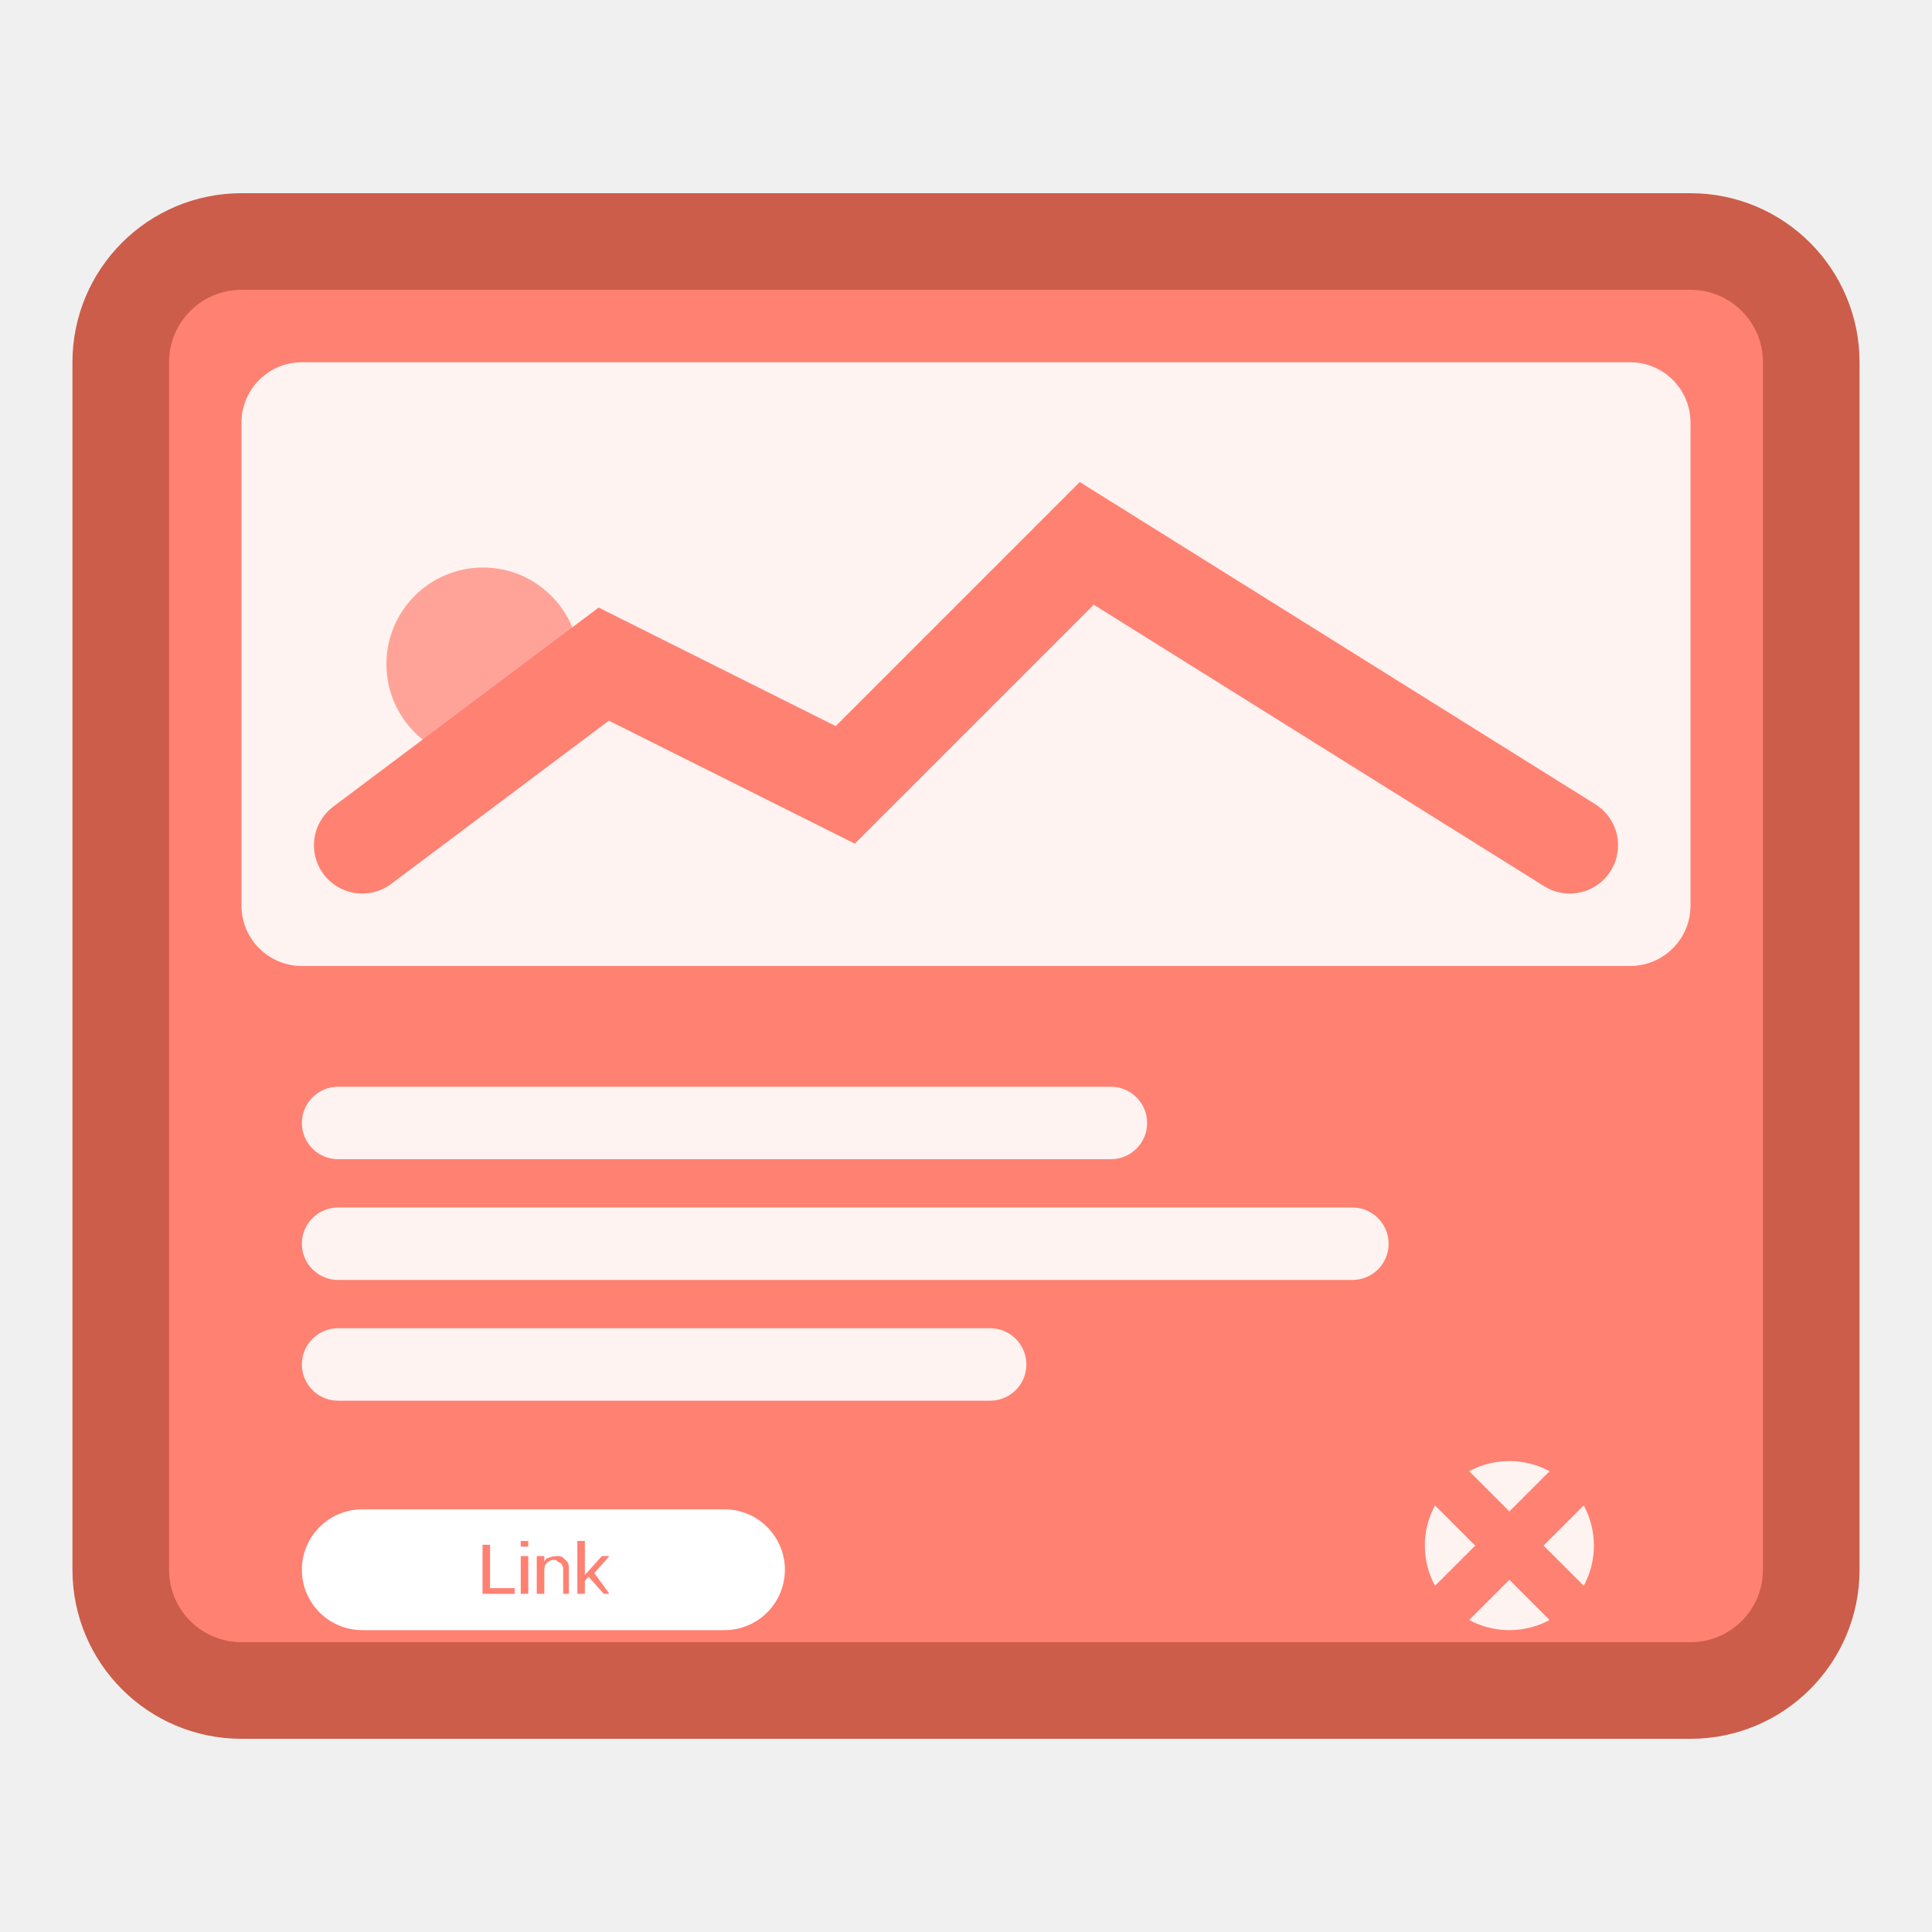
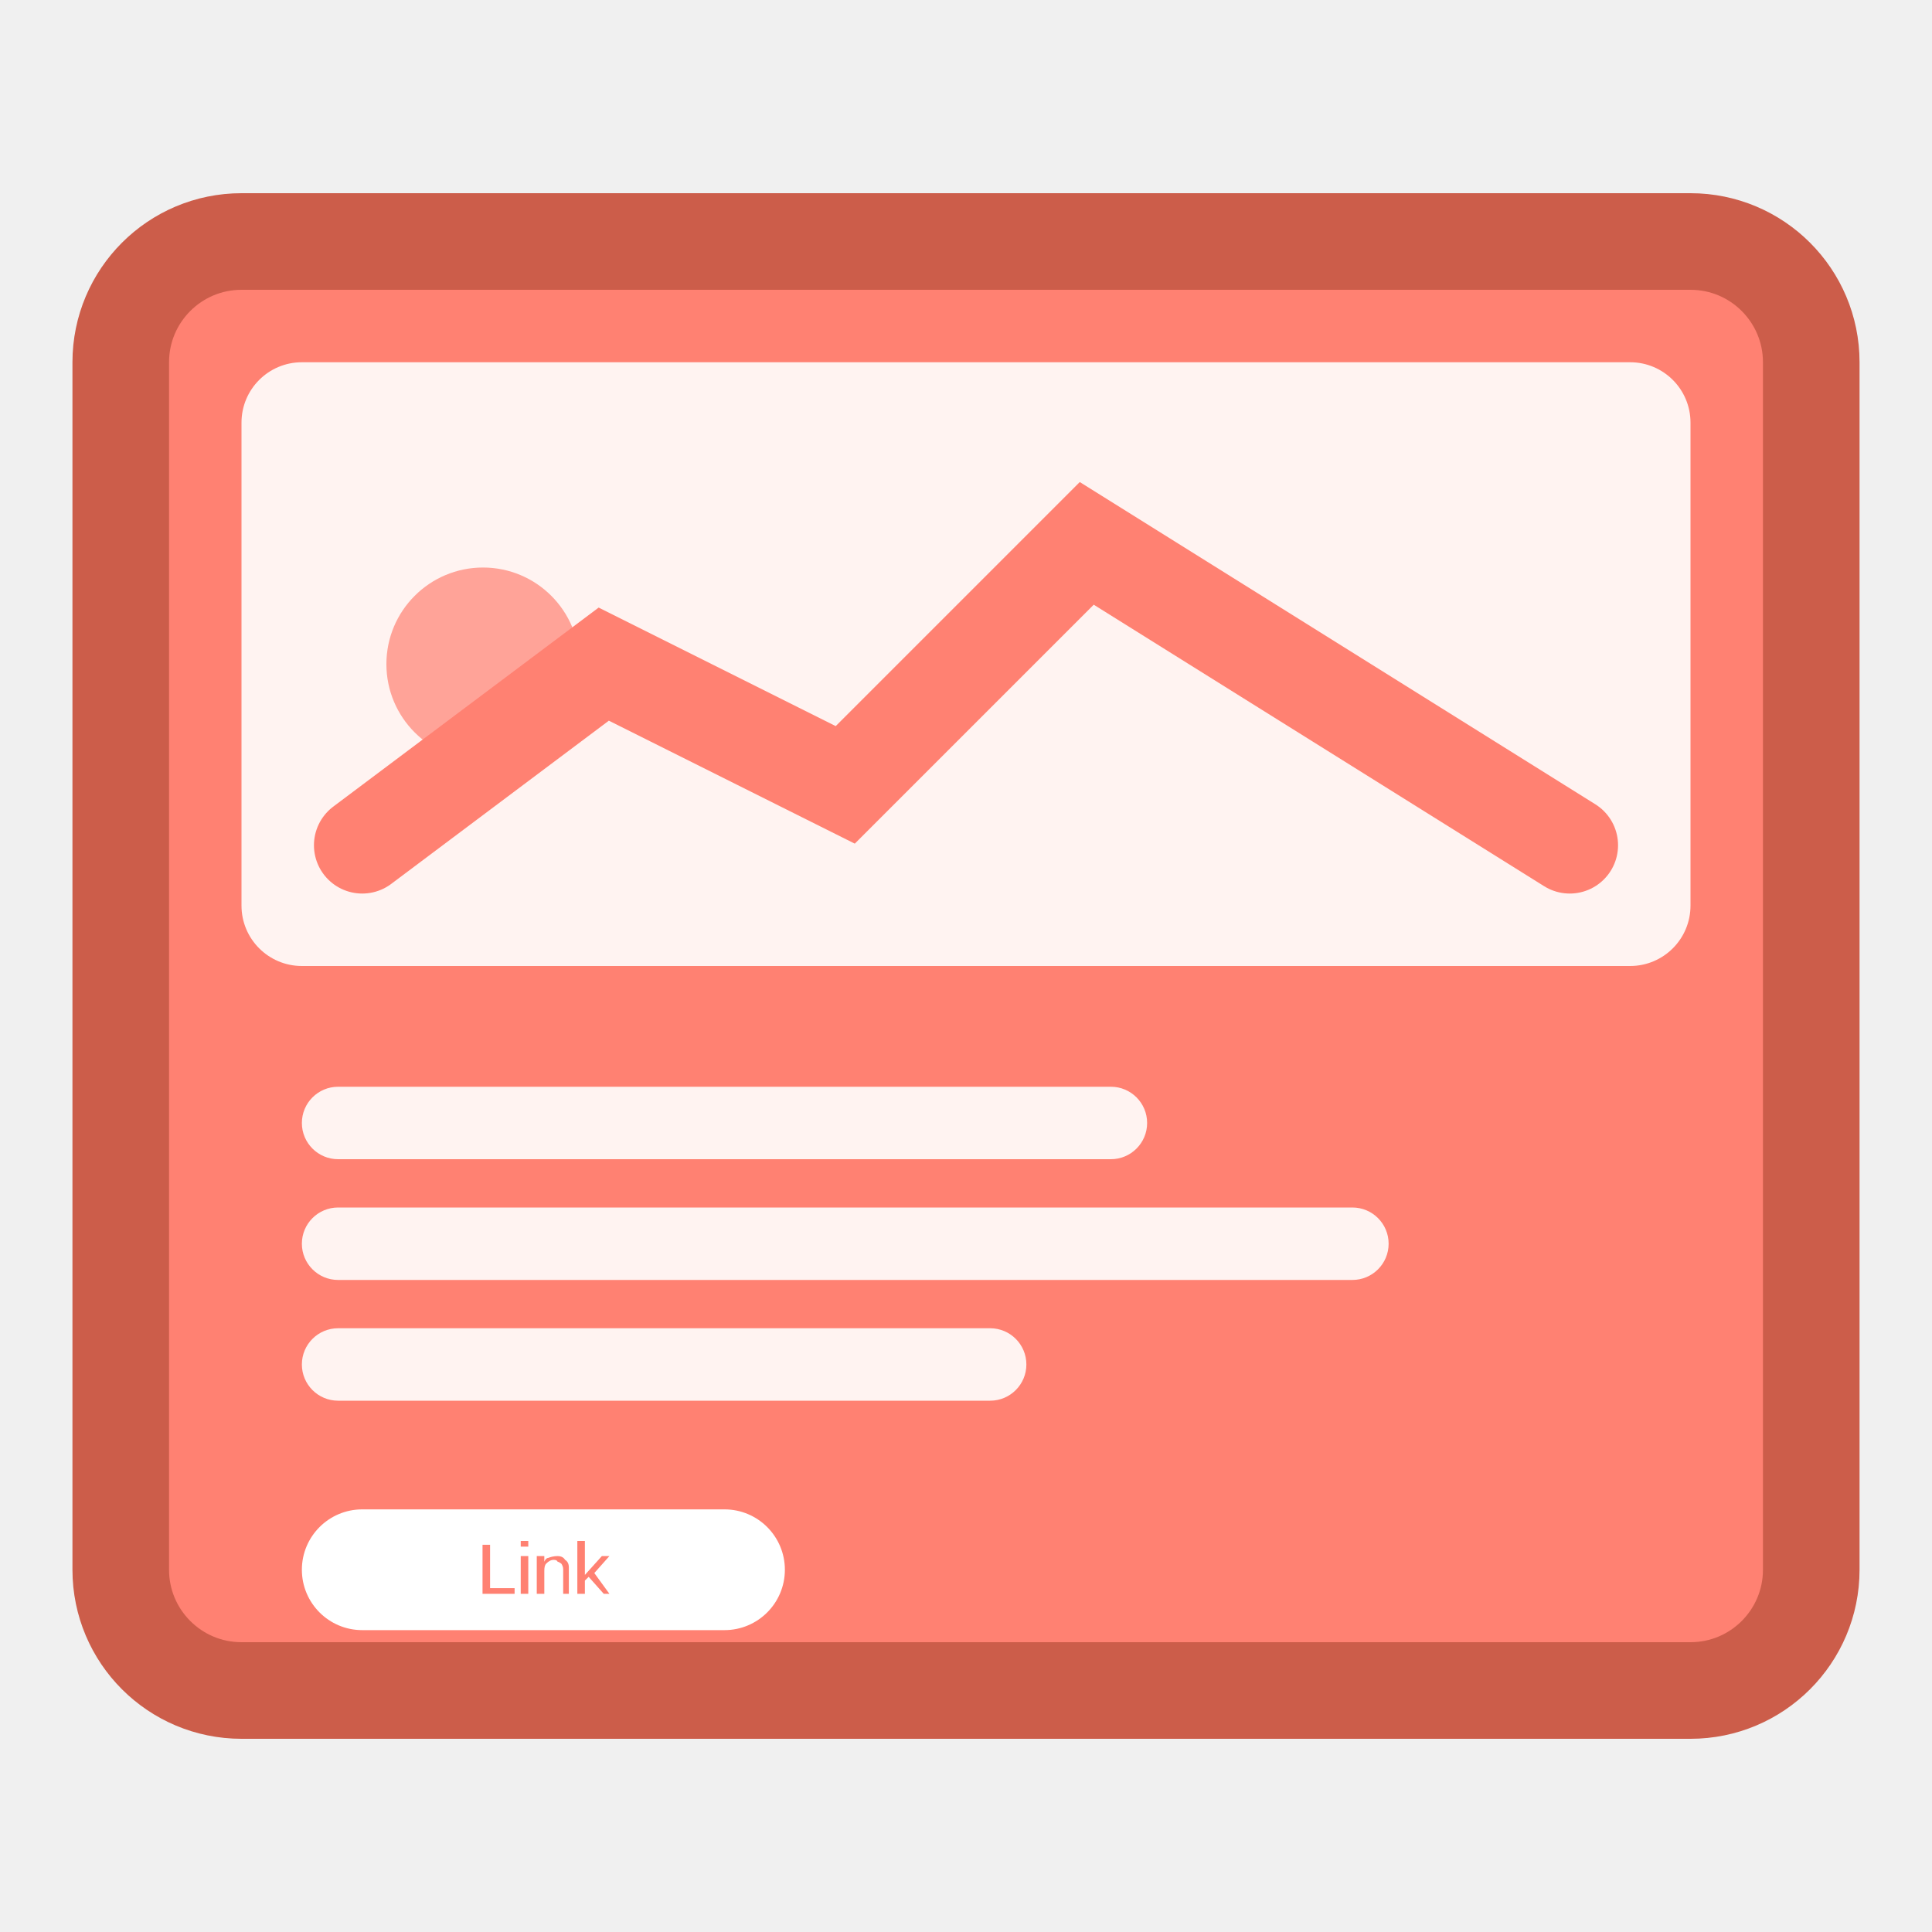
<svg xmlns="http://www.w3.org/2000/svg" xml:space="preserve" viewBox="0 0 16 16">
  <rect x="1" y="2" width="14" height="12" rx="1" fill="#ff8172" stroke="#e6735f" stroke-width="0.5" />
  <rect x="2" y="3" width="12" height="5" rx="0.5" fill="#fff" opacity="0.9" />
  <circle cx="4" cy="5.5" r="0.8" fill="#ff8172" opacity="0.7" />
  <path d="M3 7 L5 5.5 L7 6.5 L9 4.5 L13 7" stroke="#ff8172" stroke-width="0.8" fill="none" stroke-linecap="round" />
  <rect x="2.5" y="9" width="7" height="0.6" rx="0.3" fill="#fff" opacity="0.9" />
  <rect x="2.5" y="10" width="9" height="0.6" rx="0.3" fill="#fff" opacity="0.9" />
  <rect x="2.5" y="11" width="6" height="0.6" rx="0.3" fill="#fff" opacity="0.9" />
  <rect x="2.5" y="12.5" width="4" height="1" rx="0.5" fill="#fff" />
  <text x="4.5" y="13.2" text-anchor="middle" fill="#ff8172" font-size="0.6" font-family="Arial">Link</text>
-   <circle cx="12.5" cy="12.8" r="0.7" fill="#fff" opacity="0.9" />
-   <path d="M12 12.3 L13 13.3 M13 12.3 L12 13.3" stroke="#ff8172" stroke-width="0.4" stroke-linecap="round" />
  <rect x="1" y="2" width="14" height="12" rx="1" fill="none" stroke="#cc5d4a" stroke-width="0.8" />
</svg>
